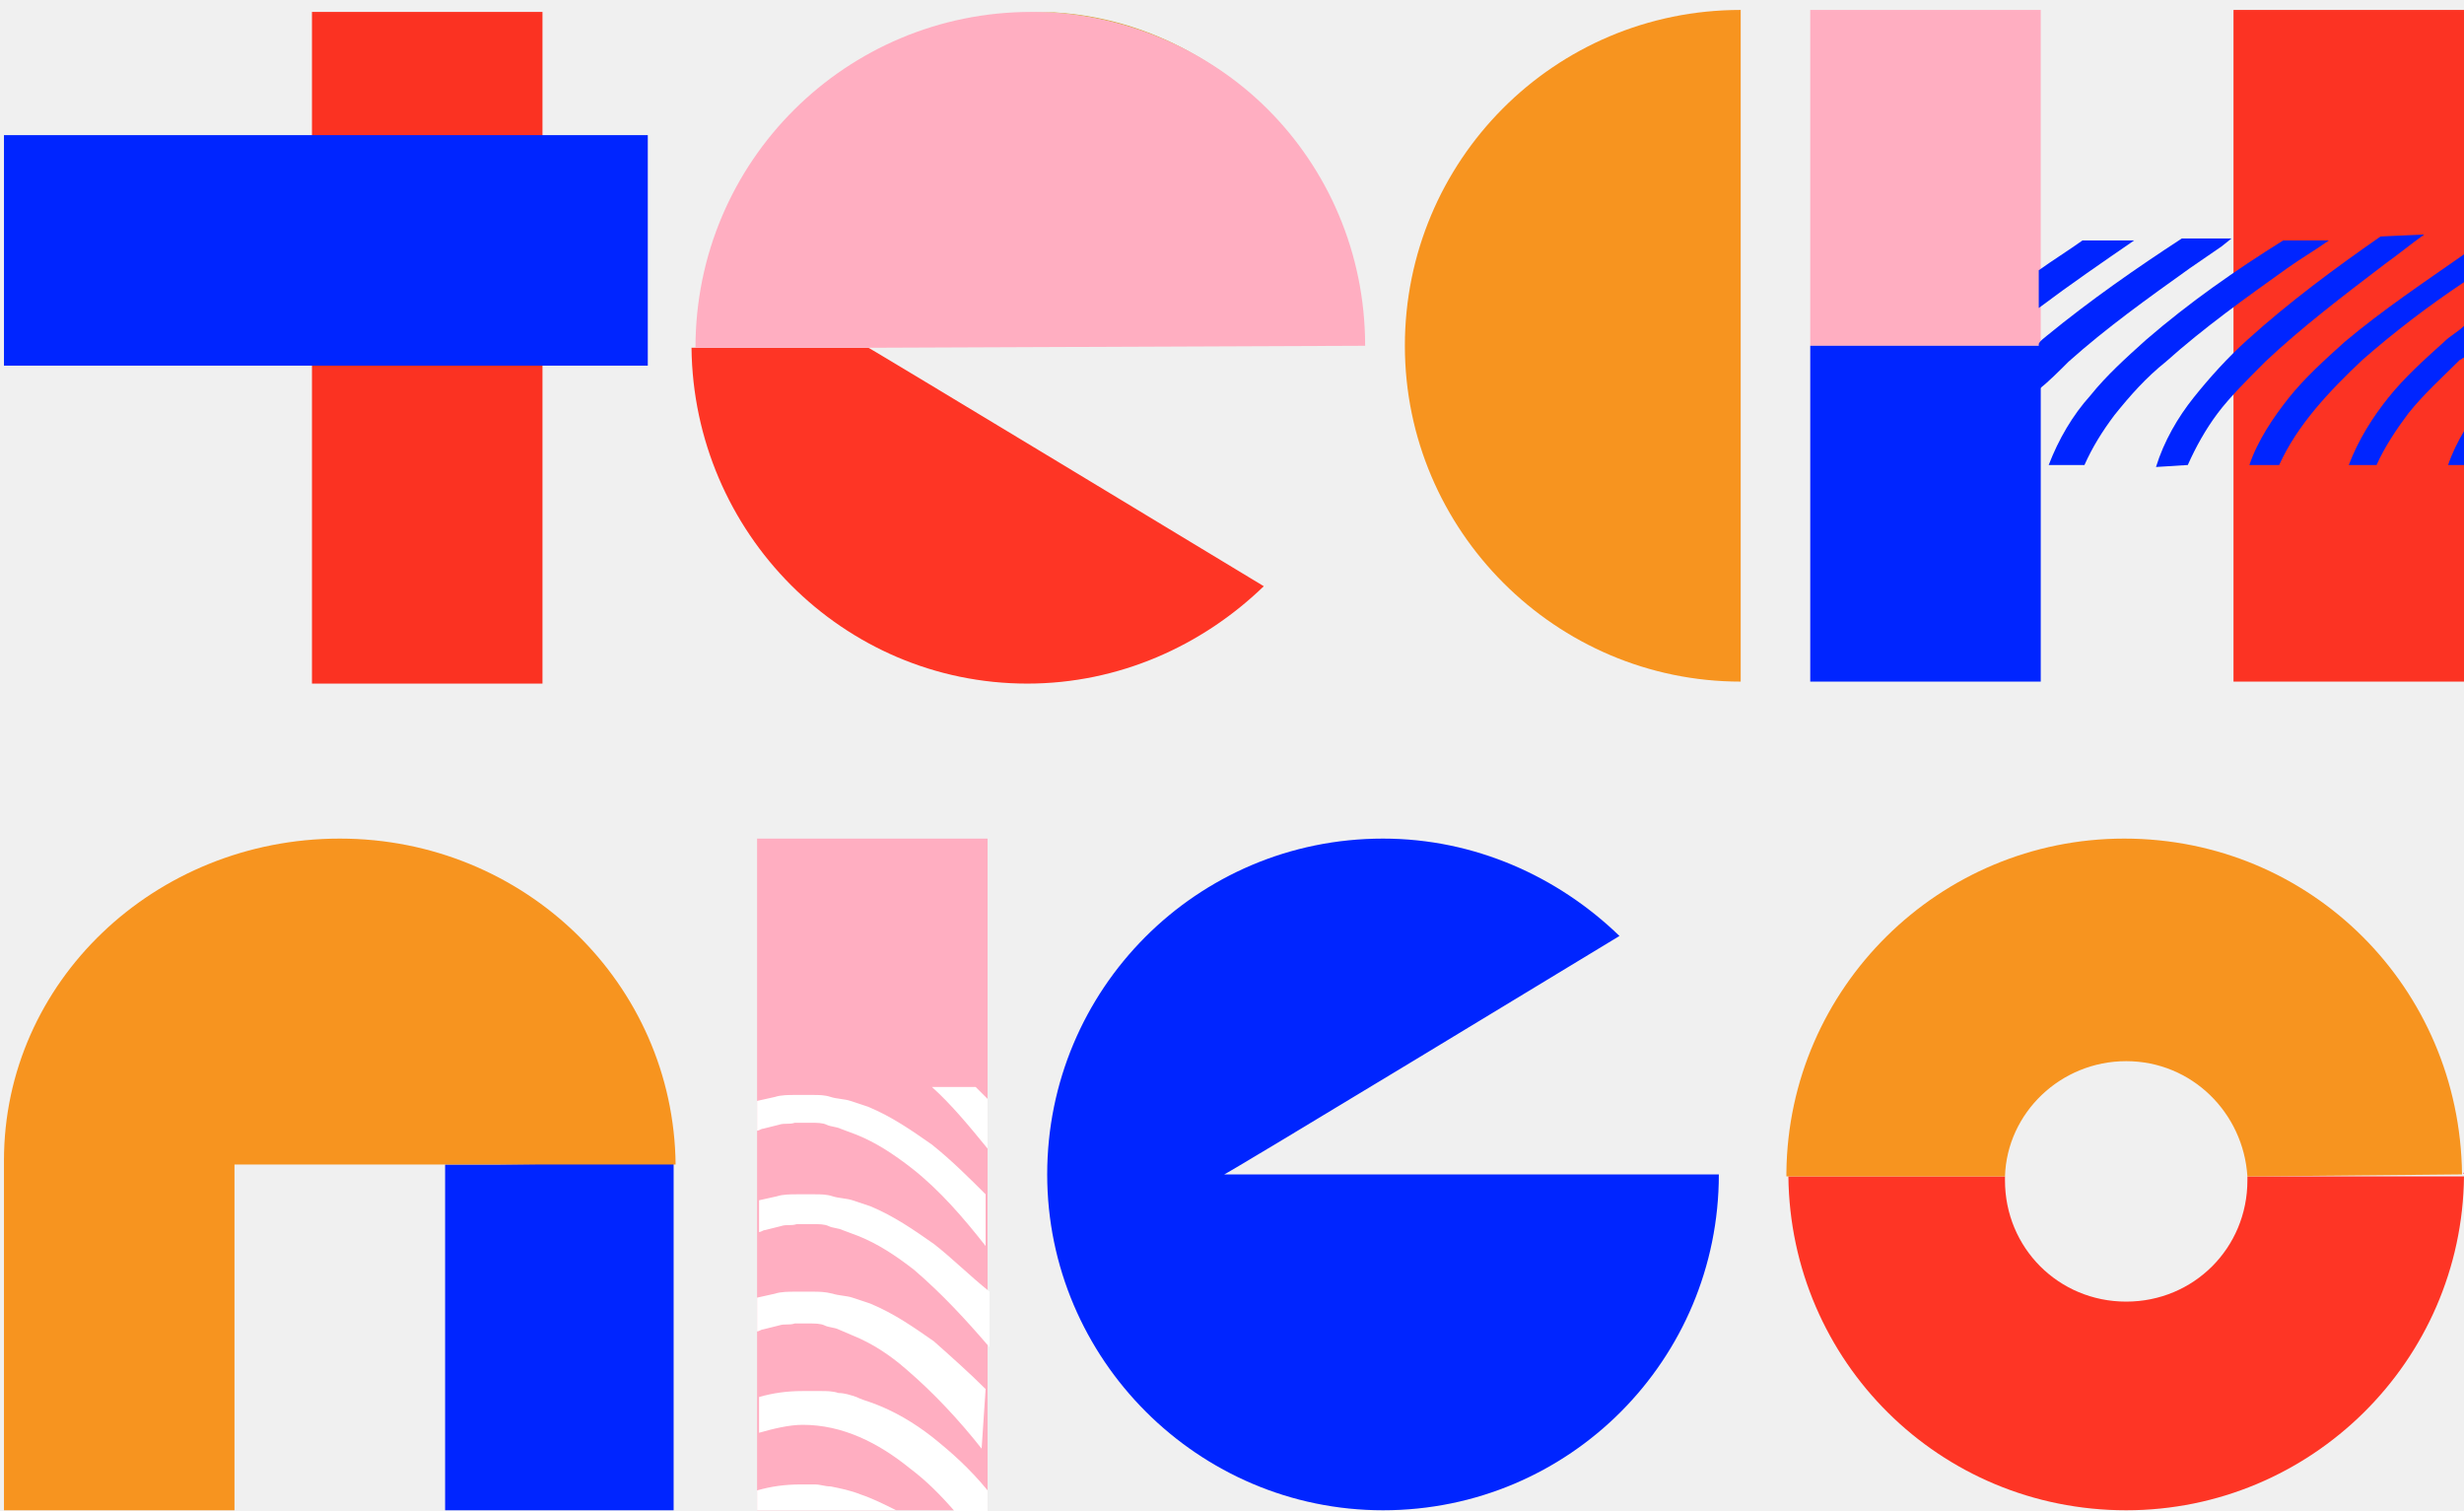
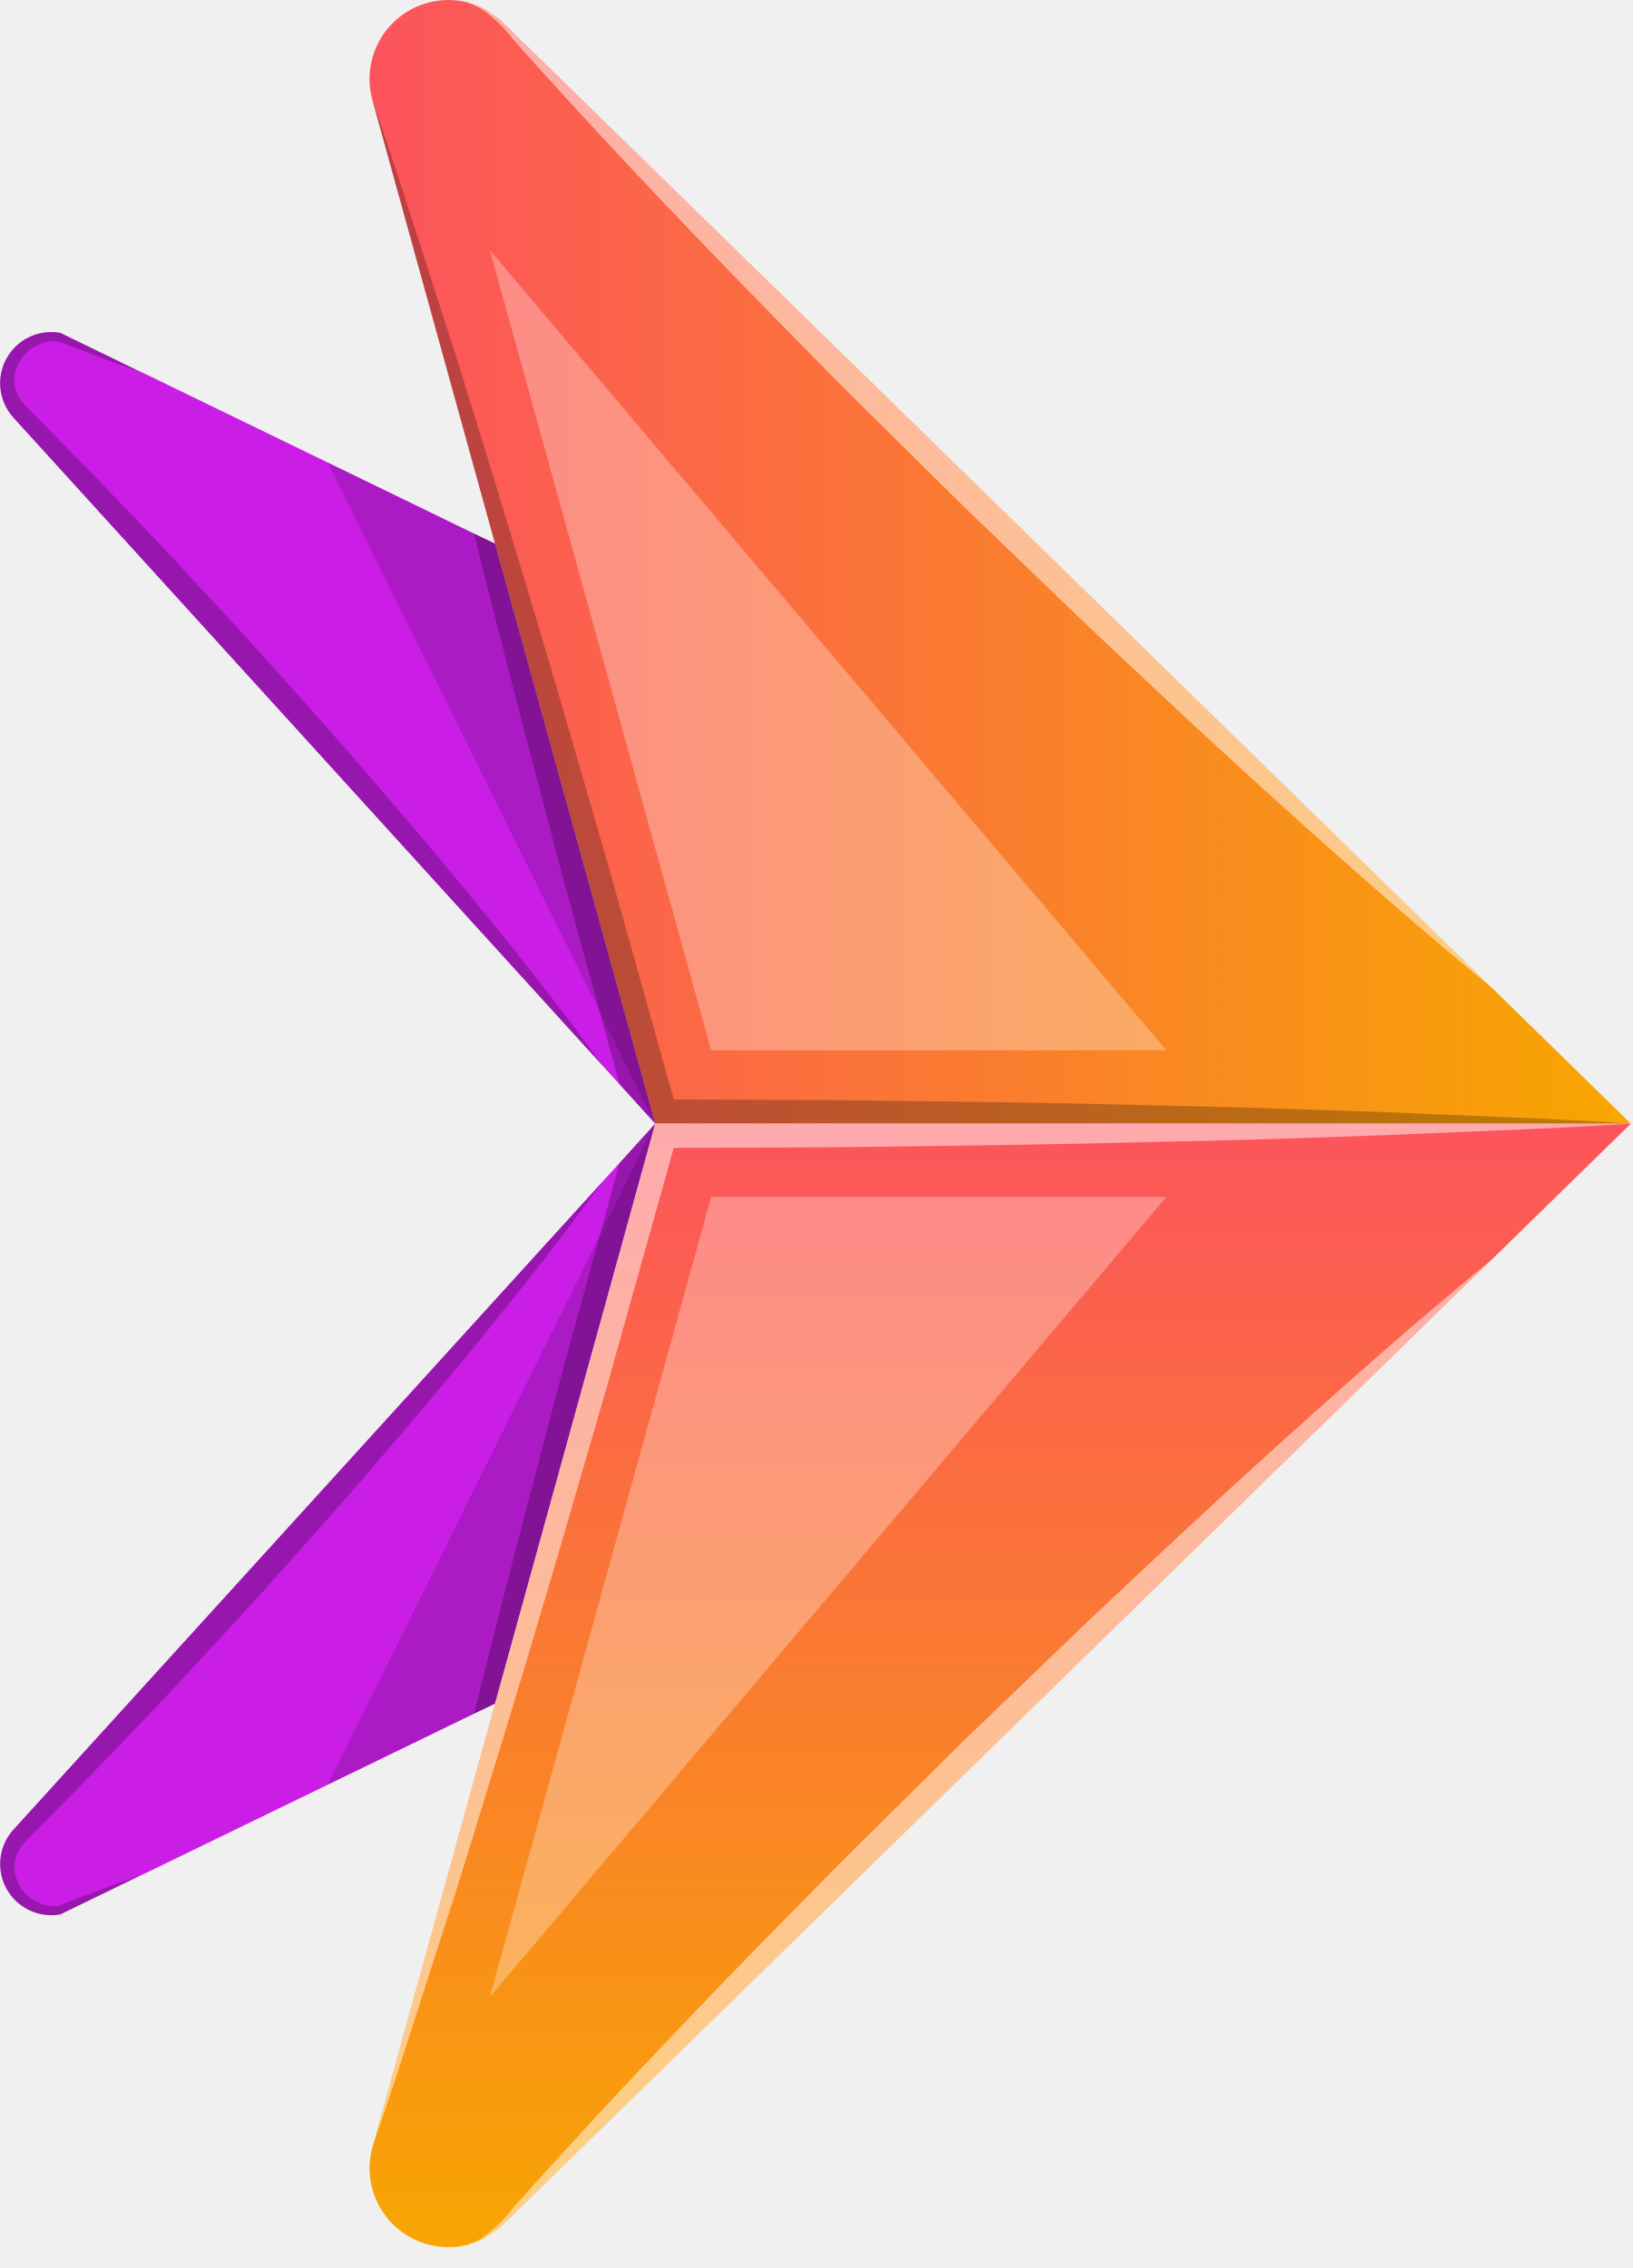
- <svg xmlns="http://www.w3.org/2000/svg" version="1.1" id="Layer_1" x="0px" y="0px" viewBox="0 0 124 76" style="enable-background:new 0 0 124 76;" xml:space="preserve">
-   <style type="text/css">
- 	.st0{fill:none;}
- 	.st1{fill:#FE3525;}
- 	.st2{fill:#FF0055;}
- 	.st3{fill:#F7941F;}
- 	.st4{fill:#0025FF;}
- 	.st5{fill:#FFAEC1;}
- 	.st6{fill:#FFFFFF;}
- 	.st7{fill:#0C56AF;}
- 	.st8{fill:#FC3323;}
- 	.st9{fill:#D1A537;}
- 	.st10{fill:#FB3222;}
- </style>
-   <g>
-     <g id="o_14_">
-       <path class="st0" d="M107,65.5c3.4,0,6.1-2.7,6.1-6.1c0-0.1,0-0.2,0-0.2c-0.1-3.2-2.8-5.8-6.1-5.8c-3.3,0-5.9,2.6-6.1,5.8    c0,0.1,0,0.2,0,0.2C100.9,62.7,103.7,65.5,107,65.5z" />
-       <path class="st1" d="M113.1,59.2c0,0.1,0,0.2,0,0.2c0,3.4-2.7,6.1-6.1,6.1c-3.4,0-6.1-2.7-6.1-6.1c0-0.1,0-0.2,0-0.2c0,0,0,0,0,0    H90c0.1,9.3,7.6,16.8,17,16.8c9.3,0,16.9-7.5,17-16.8L113.1,59.2C113.1,59.2,113.1,59.2,113.1,59.2z" />
-       <path class="st2" d="M90,59C90,59.1,90,59.1,90,59C90,59.1,90,59.1,90,59L90,59z" />
-       <path class="st2" d="M124,59L124,59C123.9,59.1,123.9,59.1,124,59C123.9,59.1,124,59.1,124,59z" />
-       <path class="st3" d="M123.9,59.1C123.9,59.1,123.9,59.1,123.9,59.1c-0.1-9.4-7.6-16.9-17-16.9c-9.3,0-16.9,7.5-17,16.8    c0,0,0,0,0,0.1c0,0,0,0,0,0.1h0h11c0,0,0,0,0,0c0.1-3.2,2.8-5.8,6.1-5.8c3.3,0,5.9,2.6,6.1,5.8c0,0,0,0,0,0L123.9,59.1L123.9,59.1    C124,59.1,123.9,59.1,123.9,59.1z" />
-     </g>
-     <path id="g_14_" class="st4" d="M86.5,59.1C86.5,68.4,79,76,69.6,76c-9.3,0-16.9-7.6-16.9-16.9c0-9.3,7.5-16.9,16.9-16.9   c4.6,0,8.8,1.9,11.9,4.9c0,0-20.1,12.2-19.9,12H86.5z" />
-     <g id="i_14_">
-       <path class="st5" d="M38.1,42.2h11.6V76H38.1V42.2z" />
-       <g>
-         <g>
-           <path class="st6" d="M41.8,74.8c-0.3,0-0.5-0.1-0.8-0.1l-0.7,0c-0.8,0-1.5,0.1-2.2,0.3v1h7c-0.6-0.3-1.2-0.6-1.8-0.8      C42.8,75,42.3,74.9,41.8,74.8z" />
-         </g>
-         <g>
-           <path class="st6" d="M46.9,72.3c-0.9-0.7-1.9-1.3-3-1.7c-0.3-0.1-0.6-0.2-0.8-0.3c-0.3-0.1-0.6-0.2-0.9-0.2      c-0.3-0.1-0.6-0.1-0.9-0.1l-0.9,0c-0.8,0-1.5,0.1-2.2,0.3v1.8c0.7-0.2,1.5-0.4,2.2-0.4c2,0,3.8,0.9,5.4,2.2      c0.8,0.6,1.5,1.3,2.2,2.1c0,0.1,0.1,0.1,0.1,0.2h1.6v-1.2C48.8,73.9,47.9,73.1,46.9,72.3z" />
-         </g>
-         <g>
-           <path class="st6" d="M49.6,69.9c-0.8-0.8-1.7-1.6-2.6-2.4c-1-0.7-2-1.4-3.2-1.9l-0.9-0.3c-0.3-0.1-0.7-0.1-1-0.2      C41.5,65,41.2,65,40.9,65l-0.4,0c-0.1,0,0,0-0.2,0l-0.1,0l-0.2,0c-0.3,0-0.7,0-1,0.1l-0.9,0.2v1.7c0.1,0,0.2-0.1,0.3-0.1      l0.8-0.2c0.3-0.1,0.5,0,0.8-0.1l0.2,0l0.1,0c-0.1,0,0,0,0,0l0.4,0c0.3,0,0.6,0,0.8,0.1c0.2,0.1,0.5,0.1,0.7,0.2l0.7,0.3      c1,0.4,1.9,1,2.7,1.7c1.4,1.2,2.7,2.6,3.8,4L49.6,69.9C49.6,69.9,49.6,69.9,49.6,69.9z" />
-         </g>
-         <g>
-           <path class="st6" d="M47,62.6c-1-0.7-2-1.4-3.2-1.9l-0.9-0.3c-0.3-0.1-0.7-0.1-1-0.2c-0.3-0.1-0.6-0.1-0.9-0.1l-0.4,0      c-0.1,0,0,0-0.2,0l-0.1,0l-0.2,0c-0.3,0-0.7,0-1,0.1l-0.9,0.2v1.6c0.1,0,0.2-0.1,0.3-0.1l0.8-0.2c0.3-0.1,0.5,0,0.8-0.1l0.2,0      l0.1,0c-0.1,0,0,0,0.1,0l0.4,0c0.3,0,0.6,0,0.8,0.1c0.2,0.1,0.5,0.1,0.7,0.2l0.8,0.3c1,0.4,1.9,1,2.8,1.7      c1.4,1.2,2.6,2.5,3.8,3.9V65C48.8,64.2,47.9,63.3,47,62.6z" />
-         </g>
-         <g>
-           <path class="st6" d="M46.9,57.6c-1-0.7-2-1.4-3.2-1.9l-0.9-0.3c-0.3-0.1-0.7-0.1-1-0.2c-0.3-0.1-0.6-0.1-0.9-0.1l-0.4,0      c-0.1,0,0,0-0.2,0l-0.1,0l-0.2,0c-0.3,0-0.7,0-1,0.1l-0.9,0.2v1.5c0.1,0,0.2-0.1,0.3-0.1l0.8-0.2c0.3-0.1,0.5,0,0.8-0.1l0.2,0      l0.1,0c-0.1,0,0,0,0.1,0l0.4,0c0.3,0,0.6,0,0.8,0.1c0.2,0.1,0.5,0.1,0.7,0.2l0.8,0.3c1,0.4,1.9,1,2.8,1.7      c1.4,1.1,2.6,2.5,3.7,3.9v-2.6C48.8,59.3,47.9,58.4,46.9,57.6z" />
-         </g>
-         <g>
-           <path class="st6" d="M46.9,54.7c1,0.9,1.9,2,2.8,3.1v-2.5c-0.2-0.2-0.4-0.4-0.6-0.6H46.9z" />
-         </g>
-       </g>
-     </g>
-     <g id="n_14_">
-       <g>
-         <path class="st7" d="M33.9,58.5C33.9,58.5,33.9,58.5,33.9,58.5L33.9,58.5L33.9,58.5z" />
-       </g>
-       <polygon class="st4" points="22.4,58.6 22.4,76 33.9,76 33.9,58.5 25.1,58.6   " />
-       <path class="st3" d="M17.1,42.2c-9.3,0-16.9,7.2-16.9,16.2h0V76h11.6V58.6h10.7h2.7l8.8,0c0,0,0,0,0,0    C33.9,49.5,26.4,42.2,17.1,42.2z" />
-     </g>
-     <g id="h_14_">
-       <path class="st8" d="M112.4,0.5H124v33.8h-11.6V0.5z" />
-       <g>
-         <rect x="91.1" y="0.5" class="st5" width="11.6" height="16.9" />
-         <polygon class="st4" points="91.1,18.2 91.1,34.3 102.7,34.3 102.7,18.2 102.7,17.4 91.1,17.4    " />
-       </g>
-       <g>
-         <path class="st4" d="M104.8,12.1c-0.7,0.5-1.5,1-2.2,1.5v1.9c1.6-1.2,3.2-2.3,4.8-3.4H104.8z" />
-         <path class="st4" d="M104.1,18.2c1.9-1.7,4-3.2,6.1-4.7l1.6-1.1l0.5-0.4h-2.5c-2.3,1.5-4.6,3.1-6.8,4.9c-0.1,0.1-0.3,0.2-0.4,0.4     v2.3C103.1,19.2,103.6,18.7,104.1,18.2z" />
-         <path class="st4" d="M106.4,20.9c0.8-1,1.6-1.9,2.6-2.7c1.9-1.7,4-3.2,6.1-4.7c0.7-0.5,1.4-0.9,2.1-1.4h-2.3     c-2.4,1.5-4.7,3.1-6.9,5c-1,0.9-2,1.8-2.8,2.8c-0.9,1-1.6,2.2-2.1,3.5h1.8C105.3,22.5,105.8,21.7,106.4,20.9z" />
-         <path class="st4" d="M114,18.2c1.8-1.7,3.9-3.3,6-4.9c0.7-0.5,1.3-1,2-1.5l-2.2,0.1c-2.3,1.6-4.6,3.3-6.7,5.2     c-1,0.9-1.9,1.9-2.7,2.9c-0.8,1-1.5,2.2-1.9,3.5l1.6-0.1c0.4-0.9,0.9-1.8,1.5-2.6C112.2,20,113.1,19.1,114,18.2z" />
-         <path class="st4" d="M118.9,18.1c1.6-1.4,3.3-2.7,5.1-3.9v-1.4c-2,1.4-4.1,2.8-6,4.4c-1,0.9-2,1.8-2.8,2.8c-0.8,1-1.6,2.2-2,3.4     h1.5C115.6,21.4,117.2,19.7,118.9,18.1z" />
-         <path class="st4" d="M123.8,18.1c0.1,0,0.1-0.1,0.2-0.1v-1.6c-0.3,0.3-0.7,0.5-1,0.8c-1,0.9-2,1.8-2.8,2.8c-0.8,1-1.5,2.1-2,3.4     h1.4c0.4-0.9,1-1.8,1.6-2.6C122,19.8,122.9,19,123.8,18.1z" />
-         <path class="st4" d="M124,21.7c-0.3,0.5-0.6,1.1-0.8,1.7h0.8V21.7z" />
-       </g>
-     </g>
-     <path id="c_14_" class="st3" d="M87.6,34.3c-9.3,0-16.9-7.6-16.9-16.9c0-9.3,7.5-16.9,16.9-16.9V34.3z" />
-     <g id="e_14_">
-       <path class="st9" d="M68.7,17.4C68.7,17.4,68.7,17.4,68.7,17.4C68.7,17.4,68.7,17.4,68.7,17.4L68.7,17.4z" />
-       <path class="st9" d="M51.8,0.6c4.7,0,8.9,1.9,11.9,4.9C60.6,2.4,56.4,0.5,51.8,0.6c-9.4,0-16.9,7.5-16.9,16.9v0    C34.9,8.1,42.4,0.6,51.8,0.6z" />
-       <g>
-         <path class="st1" d="M51.7,34.4c4.6,0,8.8-1.9,11.9-4.9c0,0-20-12.1-19.9-12h-8.9C34.9,26.8,42.4,34.4,51.7,34.4z" />
-         <path class="st5" d="M68.7,17.4C68.7,17.4,68.7,17.4,68.7,17.4c0-4.7-1.9-8.9-4.9-11.9c-3-3-7.3-4.9-11.9-4.9     c-9.3,0-16.9,7.5-16.9,16.9v0h8.9L68.7,17.4L68.7,17.4z" />
-       </g>
-     </g>
-     <g id="t_14_">
-       <path class="st10" d="M15.7,0.6h11.6v33.8H15.7V0.6z" />
-       <path class="st4" d="M32.6,6.8v11.6H0.2V6.8H32.6z" />
-     </g>
+ <svg xmlns="http://www.w3.org/2000/svg" width="77" height="107" viewBox="0 0 77 107" fill="none">
+   <path d="M76.939 53.011H30.912L23.354 25.648L17.57 4.725C17.397 4.104 17.388 3.449 17.544 2.823C17.701 2.197 18.016 1.623 18.461 1.156C18.906 0.689 19.464 0.346 20.081 0.159C20.699 -0.027 21.354 -0.05 21.983 0.093H21.994C22.001 0.092 22.007 0.093 22.013 0.095C22.019 0.097 22.024 0.1 22.029 0.105C22.041 0.105 22.052 0.116 22.076 0.116C22.093 0.12 22.108 0.127 22.122 0.139C22.266 0.177 22.409 0.223 22.547 0.278C22.796 0.382 23.031 0.517 23.247 0.678C23.424 0.788 23.587 0.92 23.732 1.069L70.278 46.51C70.282 46.519 70.288 46.527 70.296 46.533C70.304 46.538 70.314 46.542 70.323 46.544L70.359 46.579L76.939 53.011Z" fill="url(#paint0_linear_1_30)" />
+   <path d="M30.912 53.011L29.23 51.156L28.389 50.234L0.634 19.703C0.295 19.33 0.081 18.86 0.022 18.359C-0.036 17.858 0.063 17.352 0.307 16.911C0.551 16.47 0.927 16.116 1.383 15.899C1.838 15.683 2.349 15.614 2.846 15.703L6.706 17.581C6.718 17.581 6.741 17.592 6.752 17.592L15.462 21.821L22.362 25.173L23.352 25.646L30.912 53.011Z" fill="url(#paint1_linear_1_30)" />
+   <g style="mix-blend-mode:screen" opacity="0.3">
+     <path d="M55.026 49.554H33.55L23.112 11.81L55.026 49.554Z" fill="white" />
  </g>
+   <g style="mix-blend-mode:multiply" opacity="0.15">
+     <path d="M30.912 53.011L28.285 47.711L15.462 21.823L22.362 25.176L23.353 25.648L30.912 53.011Z" fill="black" />
+   </g>
+   <g style="mix-blend-mode:screen" opacity="0.5">
+     <path d="M70.28 46.513C69.75 46.087 66.651 43.552 62.388 39.727C60.026 37.627 57.307 35.153 54.438 32.457C53.01 31.109 51.512 29.726 50.025 28.286C48.538 26.846 47.025 25.394 45.509 23.942C44.023 22.468 42.525 20.993 41.05 19.53C39.576 18.09 38.17 16.63 36.776 15.221C34.022 12.421 31.476 9.76 29.322 7.455C27.168 5.15 25.404 3.204 24.183 1.833C23.762 1.27 23.247 0.783 22.662 0.393C22.461 0.276 22.249 0.179 22.028 0.105C22.674 0.268 23.263 0.602 23.734 1.072L70.28 46.513Z" fill="white" />
+   </g>
+   <g style="mix-blend-mode:multiply" opacity="0.25">
+     <path d="M76.939 53.011H30.911L29.229 51.156L28.285 47.711L26.51 41.225C25.45 37.192 24.379 33.16 23.353 29.104C23.019 27.79 22.685 26.489 22.363 25.175L23.353 25.648L17.57 4.725C18.941 8.677 20.162 12.663 21.464 16.638C22.708 20.624 23.93 24.618 25.128 28.62C26.328 32.62 27.478 36.628 28.642 40.637L31.787 51.87C35.324 51.893 38.873 51.882 42.421 51.939C46.258 51.985 50.095 52.032 53.931 52.139C57.756 52.208 61.593 52.339 65.431 52.473C69.266 52.642 73.103 52.757 76.939 53.011Z" fill="black" />
+   </g>
+   <g style="mix-blend-mode:multiply" opacity="0.25">
+     <path d="M28.389 50.234L0.634 19.703C0.295 19.33 0.081 18.86 0.022 18.359C-0.036 17.858 0.063 17.352 0.307 16.911C0.551 16.47 0.927 16.116 1.383 15.899C1.838 15.683 2.349 15.614 2.846 15.703L6.706 17.581C5.37 17.108 4.056 16.613 2.754 16.106C2.367 16.068 1.978 16.15 1.639 16.342C1.301 16.534 1.031 16.825 0.865 17.177C0.703 17.493 0.647 17.853 0.705 18.204C0.763 18.554 0.932 18.877 1.187 19.125L3.238 21.21C3.929 21.91 4.621 22.616 5.3 23.33C6.66 24.747 8.031 26.164 9.356 27.63C10.692 29.071 12.041 30.511 13.342 31.985C14.643 33.459 15.969 34.912 17.248 36.41C18.527 37.908 19.817 39.394 21.073 40.91C23.596 43.955 26.073 47.02 28.389 50.234Z" fill="black" />
+   </g>
+   <path d="M76.939 53.011L70.361 59.44L70.326 59.474C70.317 59.476 70.307 59.48 70.299 59.486C70.291 59.492 70.285 59.5 70.28 59.509L23.734 104.949C23.59 105.099 23.427 105.23 23.25 105.341C23.034 105.502 22.799 105.637 22.55 105.741C22.411 105.796 22.269 105.842 22.124 105.88C22.111 105.892 22.096 105.9 22.078 105.903C22.055 105.903 22.043 105.914 22.031 105.914C22.027 105.919 22.022 105.922 22.016 105.924C22.01 105.926 22.004 105.927 21.997 105.926H21.985C21.357 106.069 20.702 106.046 20.084 105.86C19.467 105.673 18.909 105.33 18.464 104.863C18.019 104.396 17.703 103.822 17.547 103.196C17.391 102.571 17.4 101.915 17.573 101.294L23.356 80.371L30.914 53.008L76.939 53.011Z" fill="url(#paint2_linear_1_30)" />
+   <path d="M30.912 53.011L23.354 80.374L22.364 80.847L15.464 84.199L6.754 88.428C6.743 88.428 6.72 88.439 6.708 88.439L2.848 90.317C2.351 90.406 1.84 90.337 1.385 90.121C0.929 89.904 0.553 89.55 0.309 89.109C0.065 88.668 -0.034 88.161 0.024 87.661C0.083 87.16 0.296 86.69 0.636 86.317L28.391 55.786L29.232 54.864L30.912 53.011Z" fill="url(#paint3_linear_1_30)" />
+   <g style="mix-blend-mode:screen" opacity="0.3">
+     <path d="M55.026 56.467H33.55L23.112 94.211L55.026 56.467Z" fill="white" />
+   </g>
+   <g style="mix-blend-mode:multiply" opacity="0.15">
+     <path d="M30.912 53.011L28.285 58.311L15.462 84.199L22.362 80.846L23.353 80.374L30.912 53.011Z" fill="black" />
+   </g>
+   <g style="mix-blend-mode:screen" opacity="0.5">
+     <path d="M70.28 59.509C69.75 59.935 66.651 62.47 62.388 66.295C60.026 68.395 57.307 70.869 54.438 73.565C53.01 74.913 51.512 76.296 50.025 77.736C48.538 79.176 47.025 80.628 45.509 82.079C44.023 83.554 42.525 85.029 41.05 86.492C39.576 87.932 38.17 89.392 36.776 90.801C34.022 93.601 31.476 96.262 29.322 98.566C27.168 100.87 25.404 102.818 24.183 104.189C23.762 104.752 23.247 105.239 22.662 105.629C22.461 105.746 22.249 105.842 22.028 105.917C22.673 105.753 23.262 105.419 23.734 104.949L70.28 59.509Z" fill="white" />
+   </g>
+   <g style="mix-blend-mode:multiply" opacity="0.25">
+     <path d="M30.911 53.011L23.353 80.374L22.363 80.847C22.685 79.533 23.019 78.231 23.353 76.918C24.379 72.862 25.453 68.83 26.51 64.797L28.285 58.311L29.229 54.866L30.911 53.011Z" fill="black" />
+   </g>
+   <g style="mix-blend-mode:multiply" opacity="0.25">
+     <path d="M28.389 55.788L0.634 86.319C0.295 86.692 0.081 87.162 0.022 87.663C-0.036 88.163 0.063 88.67 0.307 89.111C0.551 89.552 0.927 89.906 1.383 90.123C1.838 90.339 2.349 90.408 2.846 90.319L6.706 88.441C5.37 88.914 4.056 89.409 2.754 89.916C2.367 89.954 1.977 89.872 1.639 89.68C1.301 89.488 1.03 89.196 0.865 88.844C0.703 88.528 0.647 88.168 0.705 87.818C0.763 87.467 0.932 87.144 1.187 86.897L3.238 84.812C3.929 84.112 4.621 83.406 5.3 82.692C6.66 81.275 8.031 79.858 9.356 78.392C10.692 76.952 12.041 75.512 13.342 74.037C14.643 72.562 15.969 71.111 17.248 69.613C18.527 68.115 19.817 66.629 21.073 65.108C23.596 62.067 26.073 59.002 28.389 55.788Z" fill="black" />
+   </g>
+   <g style="mix-blend-mode:screen" opacity="0.5">
+     <path d="M76.939 53.011C73.103 53.264 69.266 53.38 65.43 53.552C61.593 53.691 57.756 53.817 53.93 53.887C50.094 53.987 46.257 54.036 42.42 54.087C38.872 54.145 35.32 54.133 31.786 54.156L28.642 65.381C27.478 69.39 26.326 73.4 25.128 77.398C23.93 81.396 22.708 85.393 21.464 89.38C20.164 93.355 18.941 97.341 17.57 101.293L23.353 80.37L30.911 53.007L76.939 53.011Z" fill="white" />
+   </g>
+   <defs>
+     <linearGradient id="paint0_linear_1_30" x1="17.434" y1="26.506" x2="76.939" y2="26.506" gradientUnits="userSpaceOnUse">
+       <stop stop-color="#FC535D" />
+       <stop offset="1" stop-color="#F8A700" />
+     </linearGradient>
+     <linearGradient id="paint1_linear_1_30" x1="0.006" y1="34.338" x2="30.912" y2="34.338" gradientUnits="userSpaceOnUse">
+       <stop stop-color="#CA1EE7" />
+       <stop offset="0.078" stop-color="#CA1EE7" />
+       <stop offset="0.078" stop-color="#CA1EE7" />
+       <stop offset="0.078" stop-color="#CA1EE7" />
+       <stop offset="0.104" stop-color="#CA1EE7" />
+       <stop offset="0.172" stop-color="#CA1EE7" />
+       <stop offset="0.255" stop-color="#CA1EE7" />
+       <stop offset="0.495" stop-color="#CA1EE7" />
+       <stop offset="0.589" stop-color="#CA1EE7" />
+       <stop offset="0.667" stop-color="#CA1EE7" />
+       <stop offset="0.74" stop-color="#CA1EE7" />
+       <stop offset="1" stop-color="#CA1EE7" />
+     </linearGradient>
+     <linearGradient id="paint2_linear_1_30" x1="47.188" y1="52.372" x2="47.188" y2="107.132" gradientUnits="userSpaceOnUse">
+       <stop stop-color="#FC535D" />
+       <stop offset="1" stop-color="#F8A700" />
+     </linearGradient>
+     <linearGradient id="paint3_linear_1_30" x1="0.008" y1="71.683" x2="30.912" y2="71.683" gradientUnits="userSpaceOnUse">
+       <stop stop-color="#CA1EE7" />
+       <stop offset="0.141" stop-color="#CA1EE7" />
+       <stop offset="0.286" stop-color="#CA1EE7" />
+       <stop offset="0.427" stop-color="#CA1EE7" />
+       <stop offset="0.562" stop-color="#CA1EE7" />
+       <stop offset="0.677" stop-color="#CA1EE7" />
+       <stop offset="0.849" stop-color="#CA1EE7" />
+     </linearGradient>
+   </defs>
</svg>
